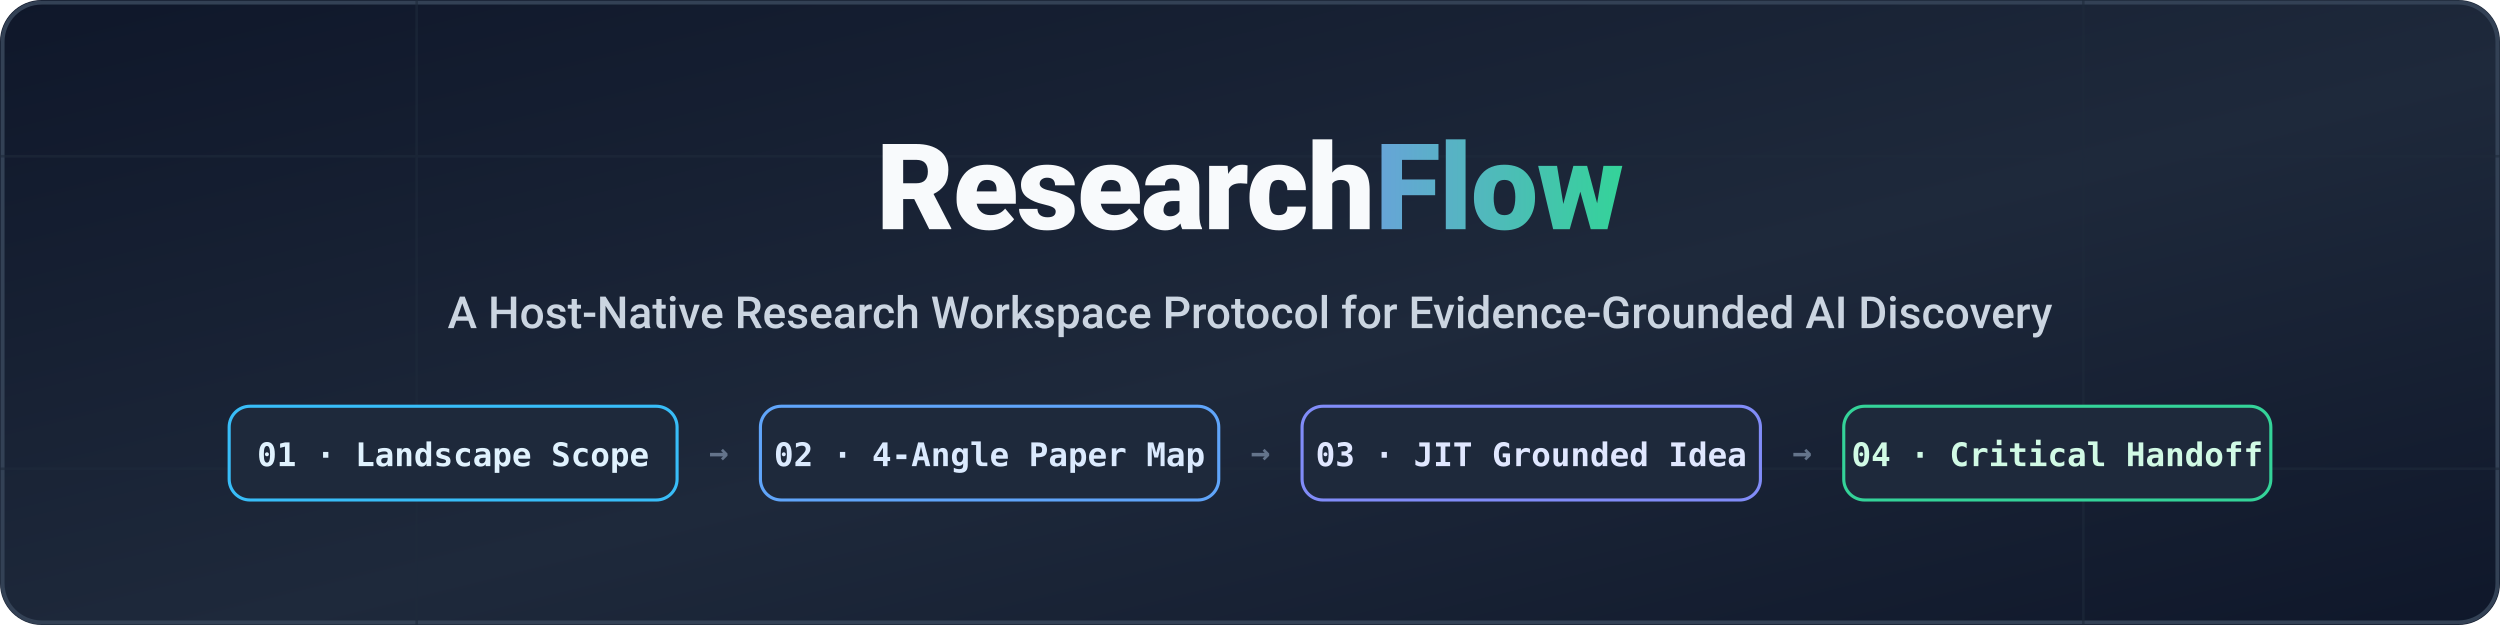
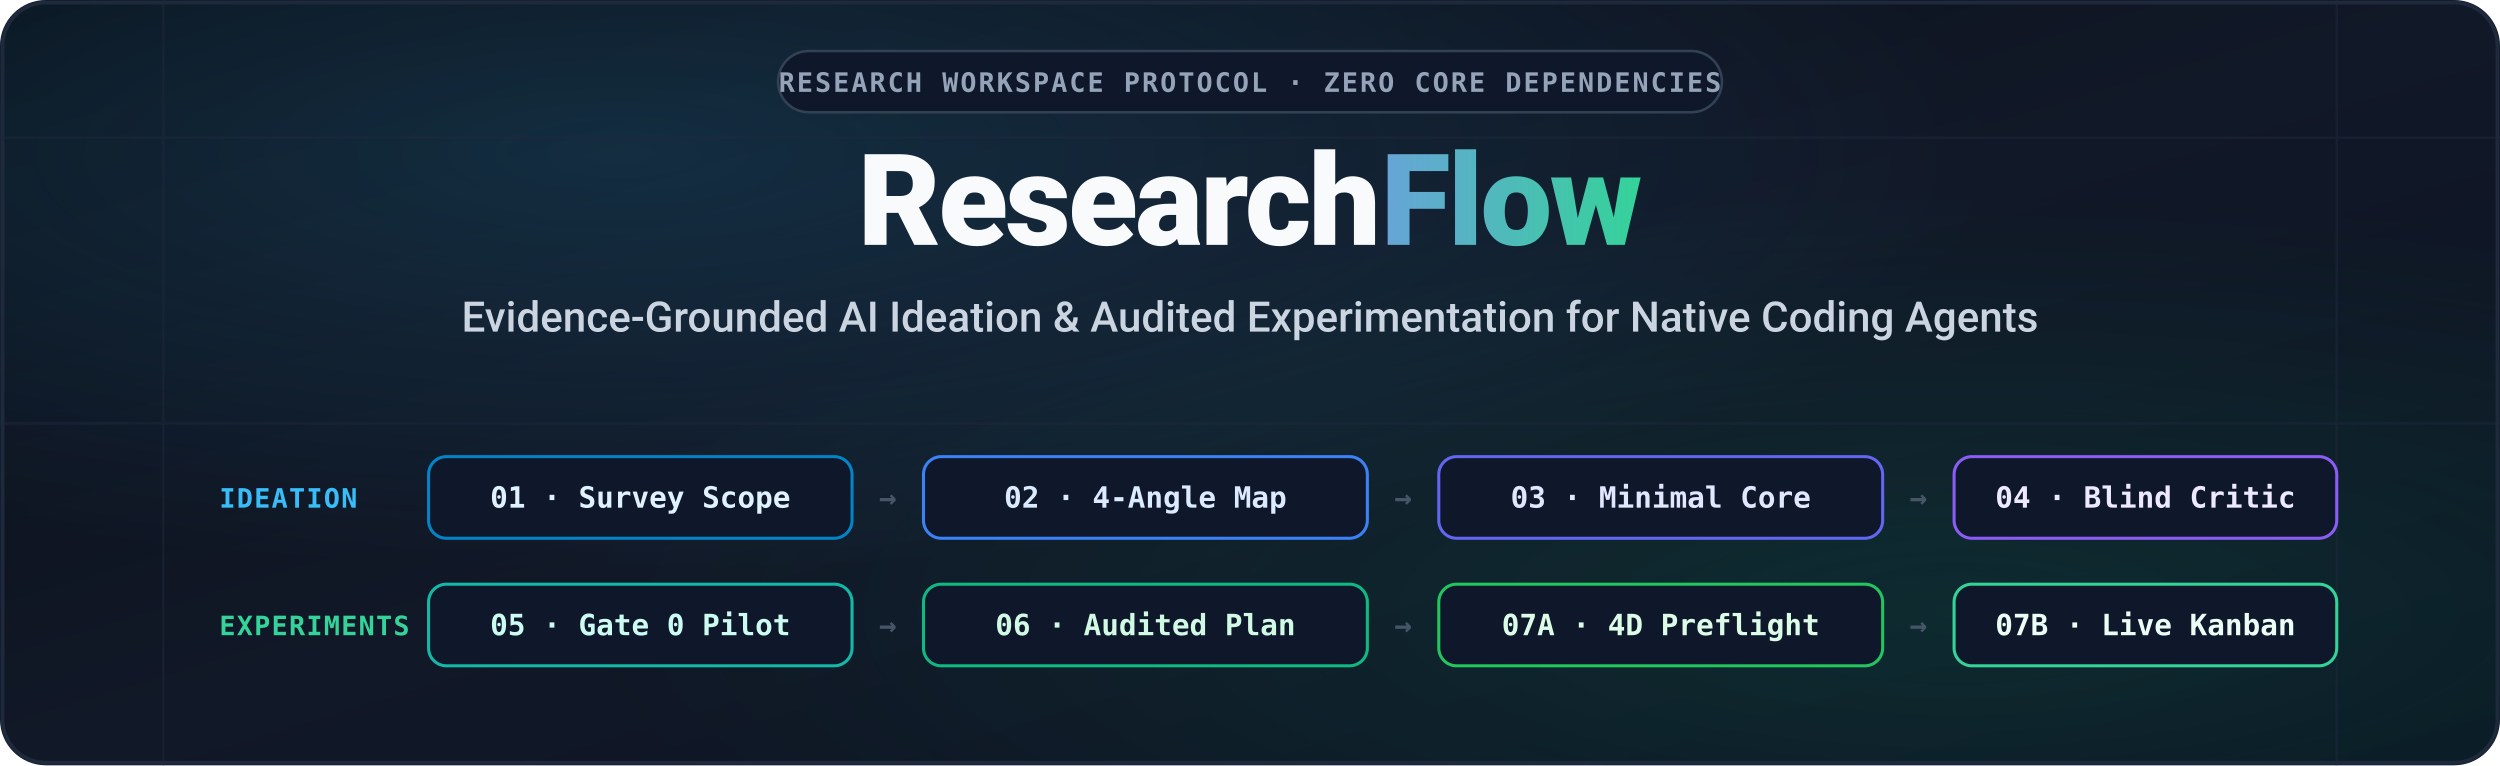
- <svg xmlns="http://www.w3.org/2000/svg" viewBox="0 0 960 240" width="100%" role="img" aria-label="ResearchFlow Banner">
+ <svg xmlns="http://www.w3.org/2000/svg" viewBox="0 0 980 300" width="100%" role="img" aria-label="ResearchFlow Architecture Banner">
  <defs>
    <linearGradient id="bg" x1="0%" y1="0%" x2="100%" y2="100%">
-       <stop offset="0%" stop-color="#0f172a" />
-       <stop offset="55%" stop-color="#1e293b" />
-       <stop offset="100%" stop-color="#0f172a" />
+       <stop offset="0%" stop-color="#090d16" />
+       <stop offset="50%" stop-color="#111827" />
+       <stop offset="100%" stop-color="#0b1120" />
    </linearGradient>
-     <linearGradient id="accent" x1="0%" y1="0%" x2="100%" y2="0%">
+     <radialGradient id="glow1" cx="25%" cy="20%" r="55%">
+       <stop offset="0%" stop-color="#38bdf8" stop-opacity="0.16" />
+       <stop offset="100%" stop-color="#38bdf8" stop-opacity="0" />
+     </radialGradient>
+     <radialGradient id="glow2" cx="78%" cy="80%" r="55%">
+       <stop offset="0%" stop-color="#10b981" stop-opacity="0.14" />
+       <stop offset="100%" stop-color="#10b981" stop-opacity="0" />
+     </radialGradient>
+     <linearGradient id="brand" x1="0%" y1="0%" x2="100%" y2="0%">
      <stop offset="0%" stop-color="#38bdf8" />
      <stop offset="50%" stop-color="#818cf8" />
      <stop offset="100%" stop-color="#34d399" />
    </linearGradient>
  </defs>
-   <rect width="960" height="240" rx="16" fill="url(#bg)" />
-   <rect x="1" y="1" width="958" height="238" rx="15" fill="none" stroke="#334155" stroke-width="1.5" />
-   <g stroke="#1e293b" stroke-width="1" opacity="0.6">
-     <line x1="0" y1="60" x2="960" y2="60" />
-     <line x1="0" y1="180" x2="960" y2="180" />
-     <line x1="160" y1="0" x2="160" y2="240" />
-     <line x1="800" y1="0" x2="800" y2="240" />
+   <rect width="980" height="300" rx="18" fill="url(#bg)" />
+   <rect width="980" height="300" rx="18" fill="url(#glow1)" />
+   <rect width="980" height="300" rx="18" fill="url(#glow2)" />
+   <rect x="1" y="1" width="978" height="298" rx="17" fill="none" stroke="#1e293b" stroke-width="1.5" />
+   <g stroke="#1e293b" stroke-width="1" opacity="0.45">
+     <line x1="0" y1="54" x2="980" y2="54" />
+     <line x1="0" y1="166" x2="980" y2="166" />
+     <line x1="64" y1="0" x2="64" y2="300" />
+     <line x1="916" y1="0" x2="916" y2="300" />
  </g>
-   <text x="480" y="88" text-anchor="middle" font-family="ui-sans-serif, -apple-system, BlinkMacSystemFont, 'Segoe UI', Roboto, Helvetica, Arial, sans-serif" font-size="46" font-weight="800" fill="#f8fafc" letter-spacing="-0.5">
-     Research<tspan fill="url(#accent)">Flow</tspan>
+   <rect x="305" y="20" width="370" height="24" rx="12" fill="#0f172a" stroke="#334155" stroke-width="1" />
+   <text x="490" y="36" text-anchor="middle" font-family="ui-monospace, SFMono-Regular, Menlo, Consolas, monospace" font-size="10.5" font-weight="600" fill="#94a3b8" letter-spacing="0.8">
+     RESEARCH WORKSPACE PROTOCOL · ZERO CORE DEPENDENCIES
  </text>
-   <text x="480" y="126" text-anchor="middle" font-family="ui-sans-serif, -apple-system, BlinkMacSystemFont, 'Segoe UI', Roboto, Helvetica, Arial, sans-serif" font-size="17" font-weight="500" fill="#cbd5e1">
-     A Host-Native Research Workspace Protocol for Evidence-Grounded AI Discovery
+   <text x="490" y="96" text-anchor="middle" font-family="ui-sans-serif, -apple-system, BlinkMacSystemFont, 'Segoe UI', Roboto, sans-serif" font-size="50" font-weight="800" fill="#f8fafc" letter-spacing="-1">
+     Research<tspan fill="url(#brand)">Flow</tspan>
  </text>
-   <g font-family="ui-monospace, SFMono-Regular, Menlo, Monaco, Consolas, monospace" font-size="12.5" font-weight="600">
-     <rect x="88" y="156" width="172" height="36" rx="8" fill="#1e293b" stroke="#38bdf8" stroke-width="1.2" />
-     <text x="174" y="179" text-anchor="middle" fill="#e0f2fe">01 · Landscape Scope</text>
-     <text x="276" y="178" text-anchor="middle" fill="#64748b">→</text>
-     <rect x="292" y="156" width="176" height="36" rx="8" fill="#1e293b" stroke="#60a5fa" stroke-width="1.2" />
-     <text x="380" y="179" text-anchor="middle" fill="#dbeafe">02 · 4-Angle Paper Map</text>
-     <text x="484" y="178" text-anchor="middle" fill="#64748b">→</text>
-     <rect x="500" y="156" width="176" height="36" rx="8" fill="#1e293b" stroke="#818cf8" stroke-width="1.2" />
-     <text x="588" y="179" text-anchor="middle" fill="#e0e7ff">03 · JIT Grounded Idea</text>
-     <text x="692" y="178" text-anchor="middle" fill="#64748b">→</text>
-     <rect x="708" y="156" width="164" height="36" rx="8" fill="#1e293b" stroke="#34d399" stroke-width="1.2" />
-     <text x="790" y="179" text-anchor="middle" fill="#d1fae5">04 · Critical Handoff</text>
+   <text x="490" y="130" text-anchor="middle" font-family="ui-sans-serif, -apple-system, BlinkMacSystemFont, 'Segoe UI', Roboto, sans-serif" font-size="16.5" font-weight="500" fill="#cbd5e1">
+     Evidence-Grounded AI Ideation &amp; Audited Experimentation for Native Coding Agents
+   </text>
+   <g font-family="ui-monospace, SFMono-Regular, Menlo, Consolas, monospace" font-size="11.5" font-weight="600">
+     <text x="86" y="199" text-anchor="start" fill="#38bdf8" font-size="10.5" letter-spacing="0.5">IDEATION</text>
+     <rect x="168" y="179" width="166" height="32" rx="7" fill="#0f172a" stroke="#0284c7" stroke-width="1.2" />
+     <text x="251" y="199" text-anchor="middle" fill="#e0f2fe">01 · Survey Scope</text>
+     <text x="348" y="199" text-anchor="middle" fill="#475569">→</text>
+     <rect x="362" y="179" width="174" height="32" rx="7" fill="#0f172a" stroke="#3b82f6" stroke-width="1.2" />
+     <text x="449" y="199" text-anchor="middle" fill="#dbeafe">02 · 4-Angle Map</text>
+     <text x="550" y="199" text-anchor="middle" fill="#475569">→</text>
+     <rect x="564" y="179" width="174" height="32" rx="7" fill="#0f172a" stroke="#6366f1" stroke-width="1.2" />
+     <text x="651" y="199" text-anchor="middle" fill="#e0e7ff">03 · Minimal Core</text>
+     <text x="752" y="199" text-anchor="middle" fill="#475569">→</text>
+     <rect x="766" y="179" width="150" height="32" rx="7" fill="#0f172a" stroke="#8b5cf6" stroke-width="1.2" />
+     <text x="841" y="199" text-anchor="middle" fill="#ede9fe">04 · Blind Critic</text>
+   </g>
+   <g font-family="ui-monospace, SFMono-Regular, Menlo, Consolas, monospace" font-size="11.5" font-weight="600">
+     <text x="86" y="249" text-anchor="start" fill="#34d399" font-size="10.5" letter-spacing="0.5">EXPERIMENTS</text>
+     <rect x="168" y="229" width="166" height="32" rx="7" fill="#0f172a" stroke="#14b8a6" stroke-width="1.2" />
+     <text x="251" y="249" text-anchor="middle" fill="#ccfbf1">05 · Gate 0 Pilot</text>
+     <text x="348" y="249" text-anchor="middle" fill="#475569">→</text>
+     <rect x="362" y="229" width="174" height="32" rx="7" fill="#0f172a" stroke="#10b981" stroke-width="1.2" />
+     <text x="449" y="249" text-anchor="middle" fill="#d1fae5">06 · Audited Plan</text>
+     <text x="550" y="249" text-anchor="middle" fill="#475569">→</text>
+     <rect x="564" y="229" width="174" height="32" rx="7" fill="#0f172a" stroke="#22c55e" stroke-width="1.2" />
+     <text x="651" y="249" text-anchor="middle" fill="#dcfce7">07A · 4D Preflight</text>
+     <text x="752" y="249" text-anchor="middle" fill="#475569">→</text>
+     <rect x="766" y="229" width="150" height="32" rx="7" fill="#0f172a" stroke="#34d399" stroke-width="1.2" />
+     <text x="841" y="249" text-anchor="middle" fill="#ecfdf5">07B · Live Kanban</text>
  </g>
</svg>
